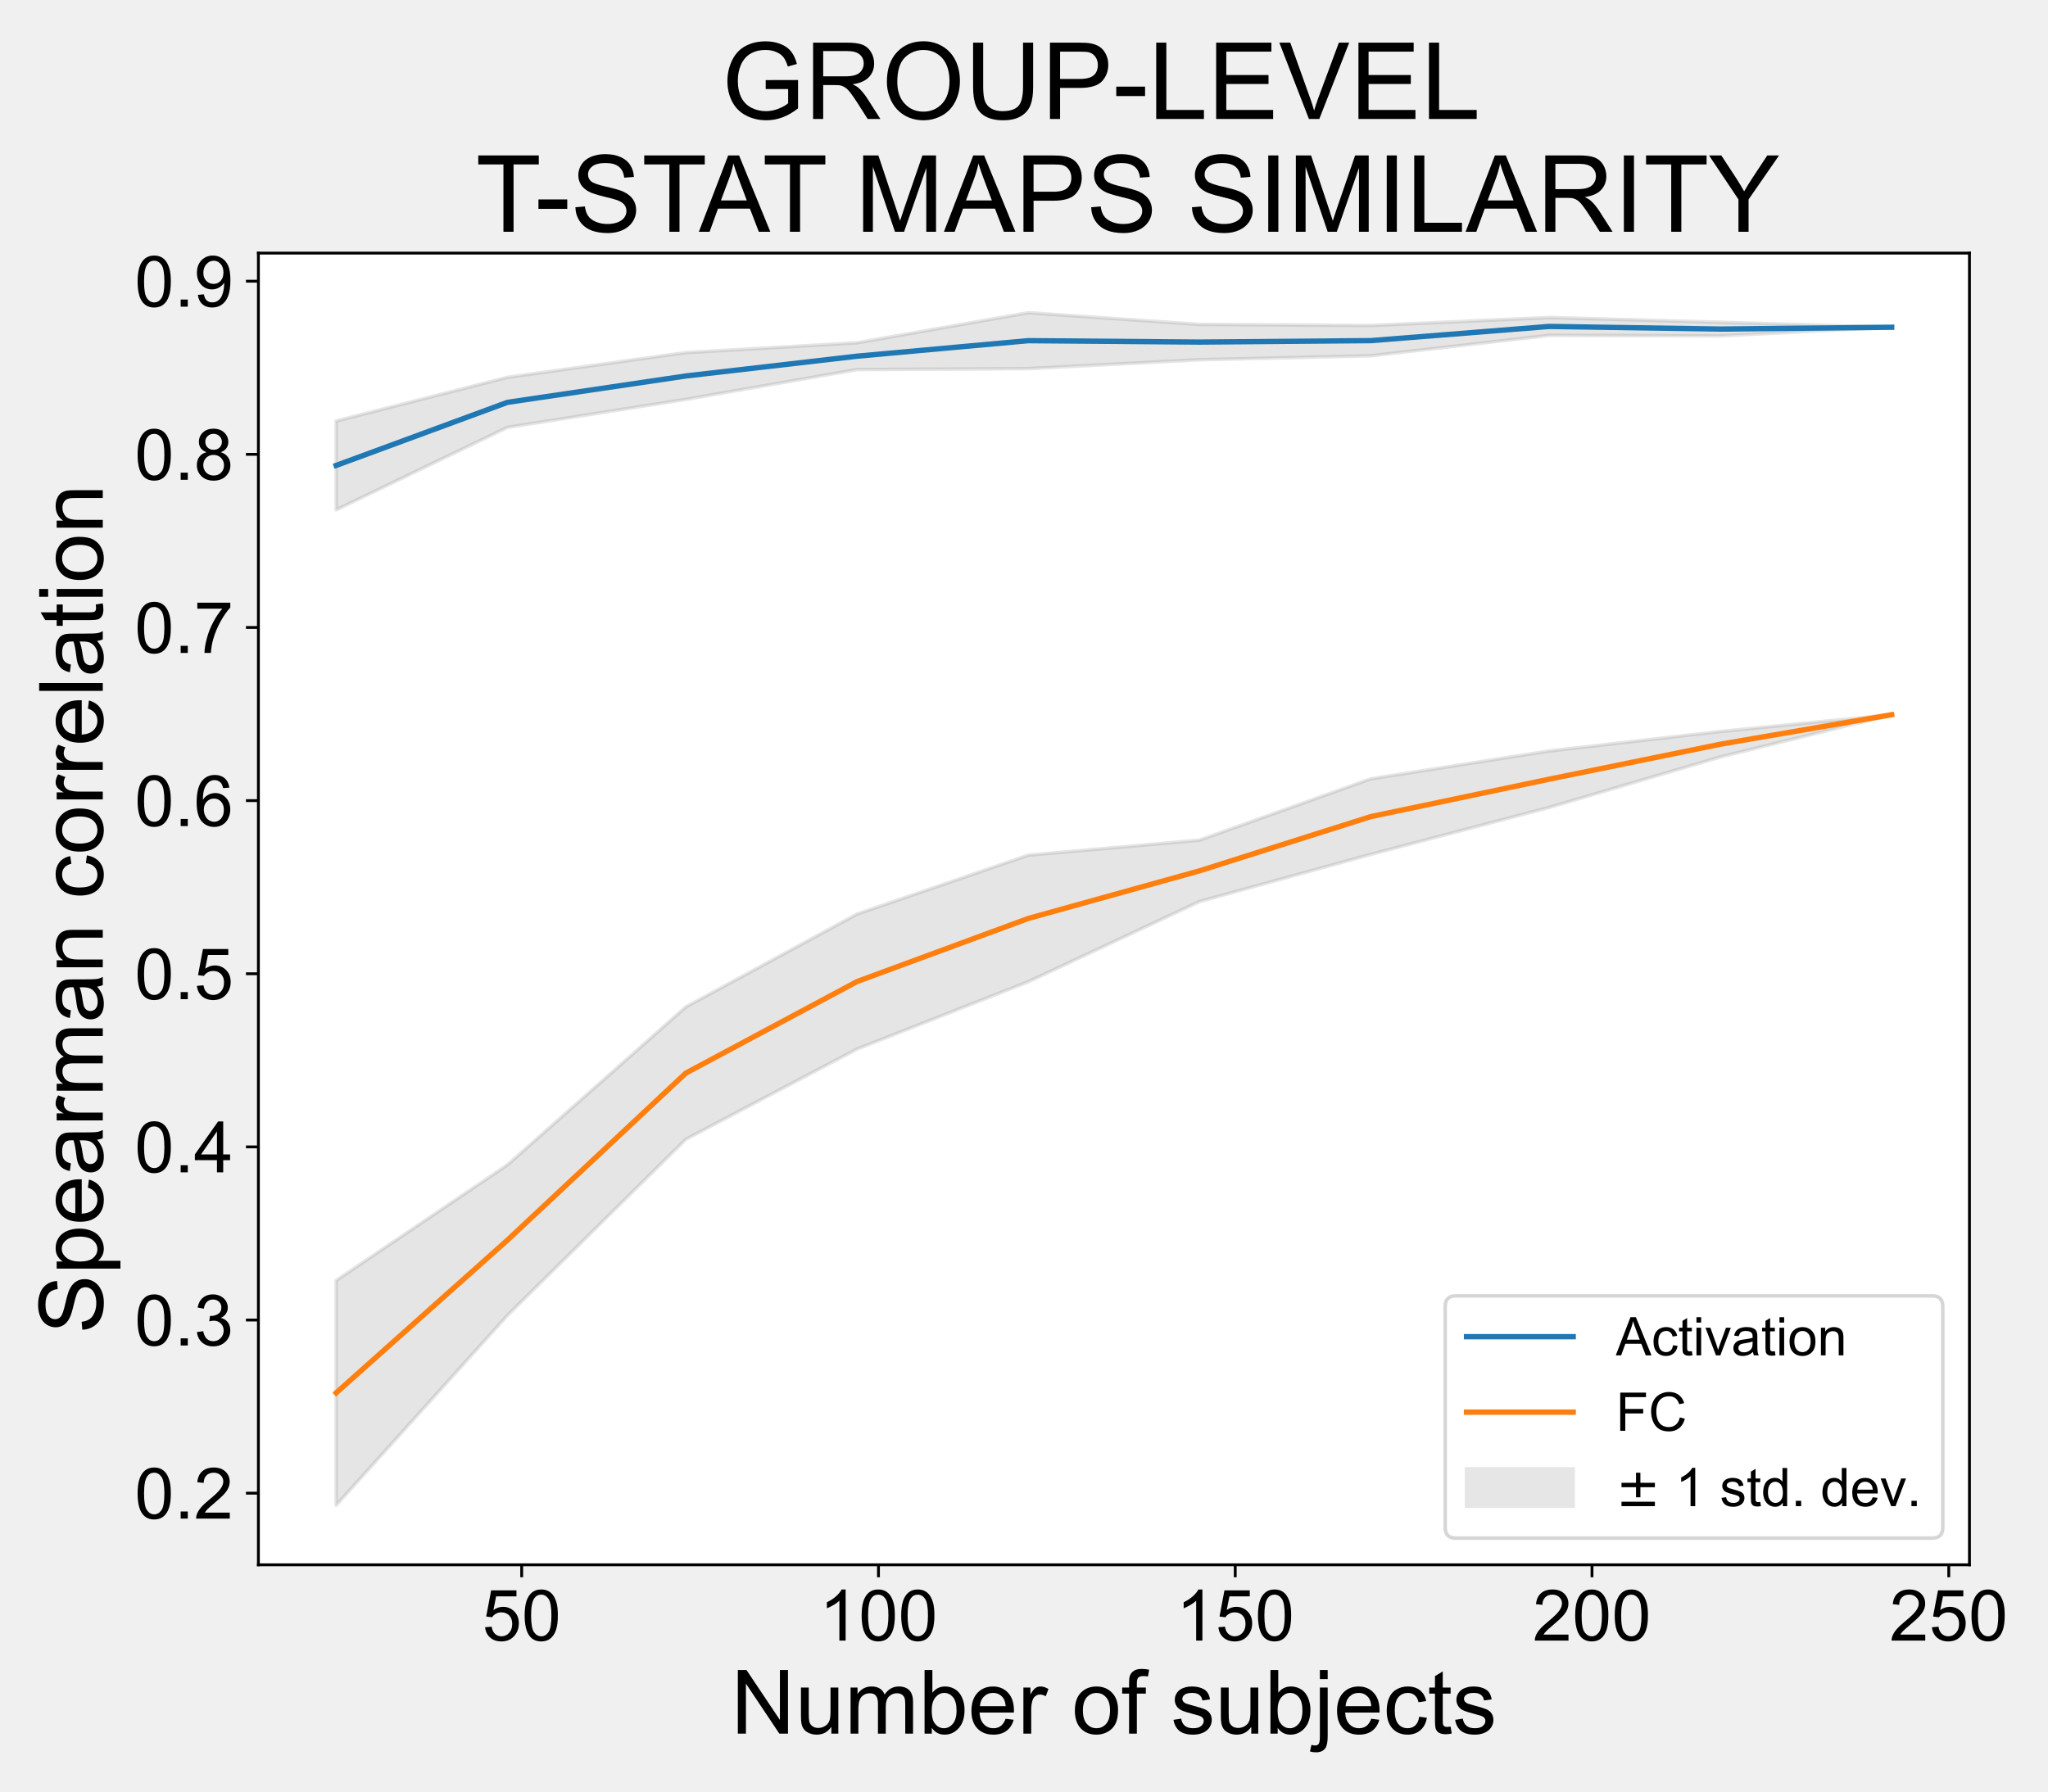
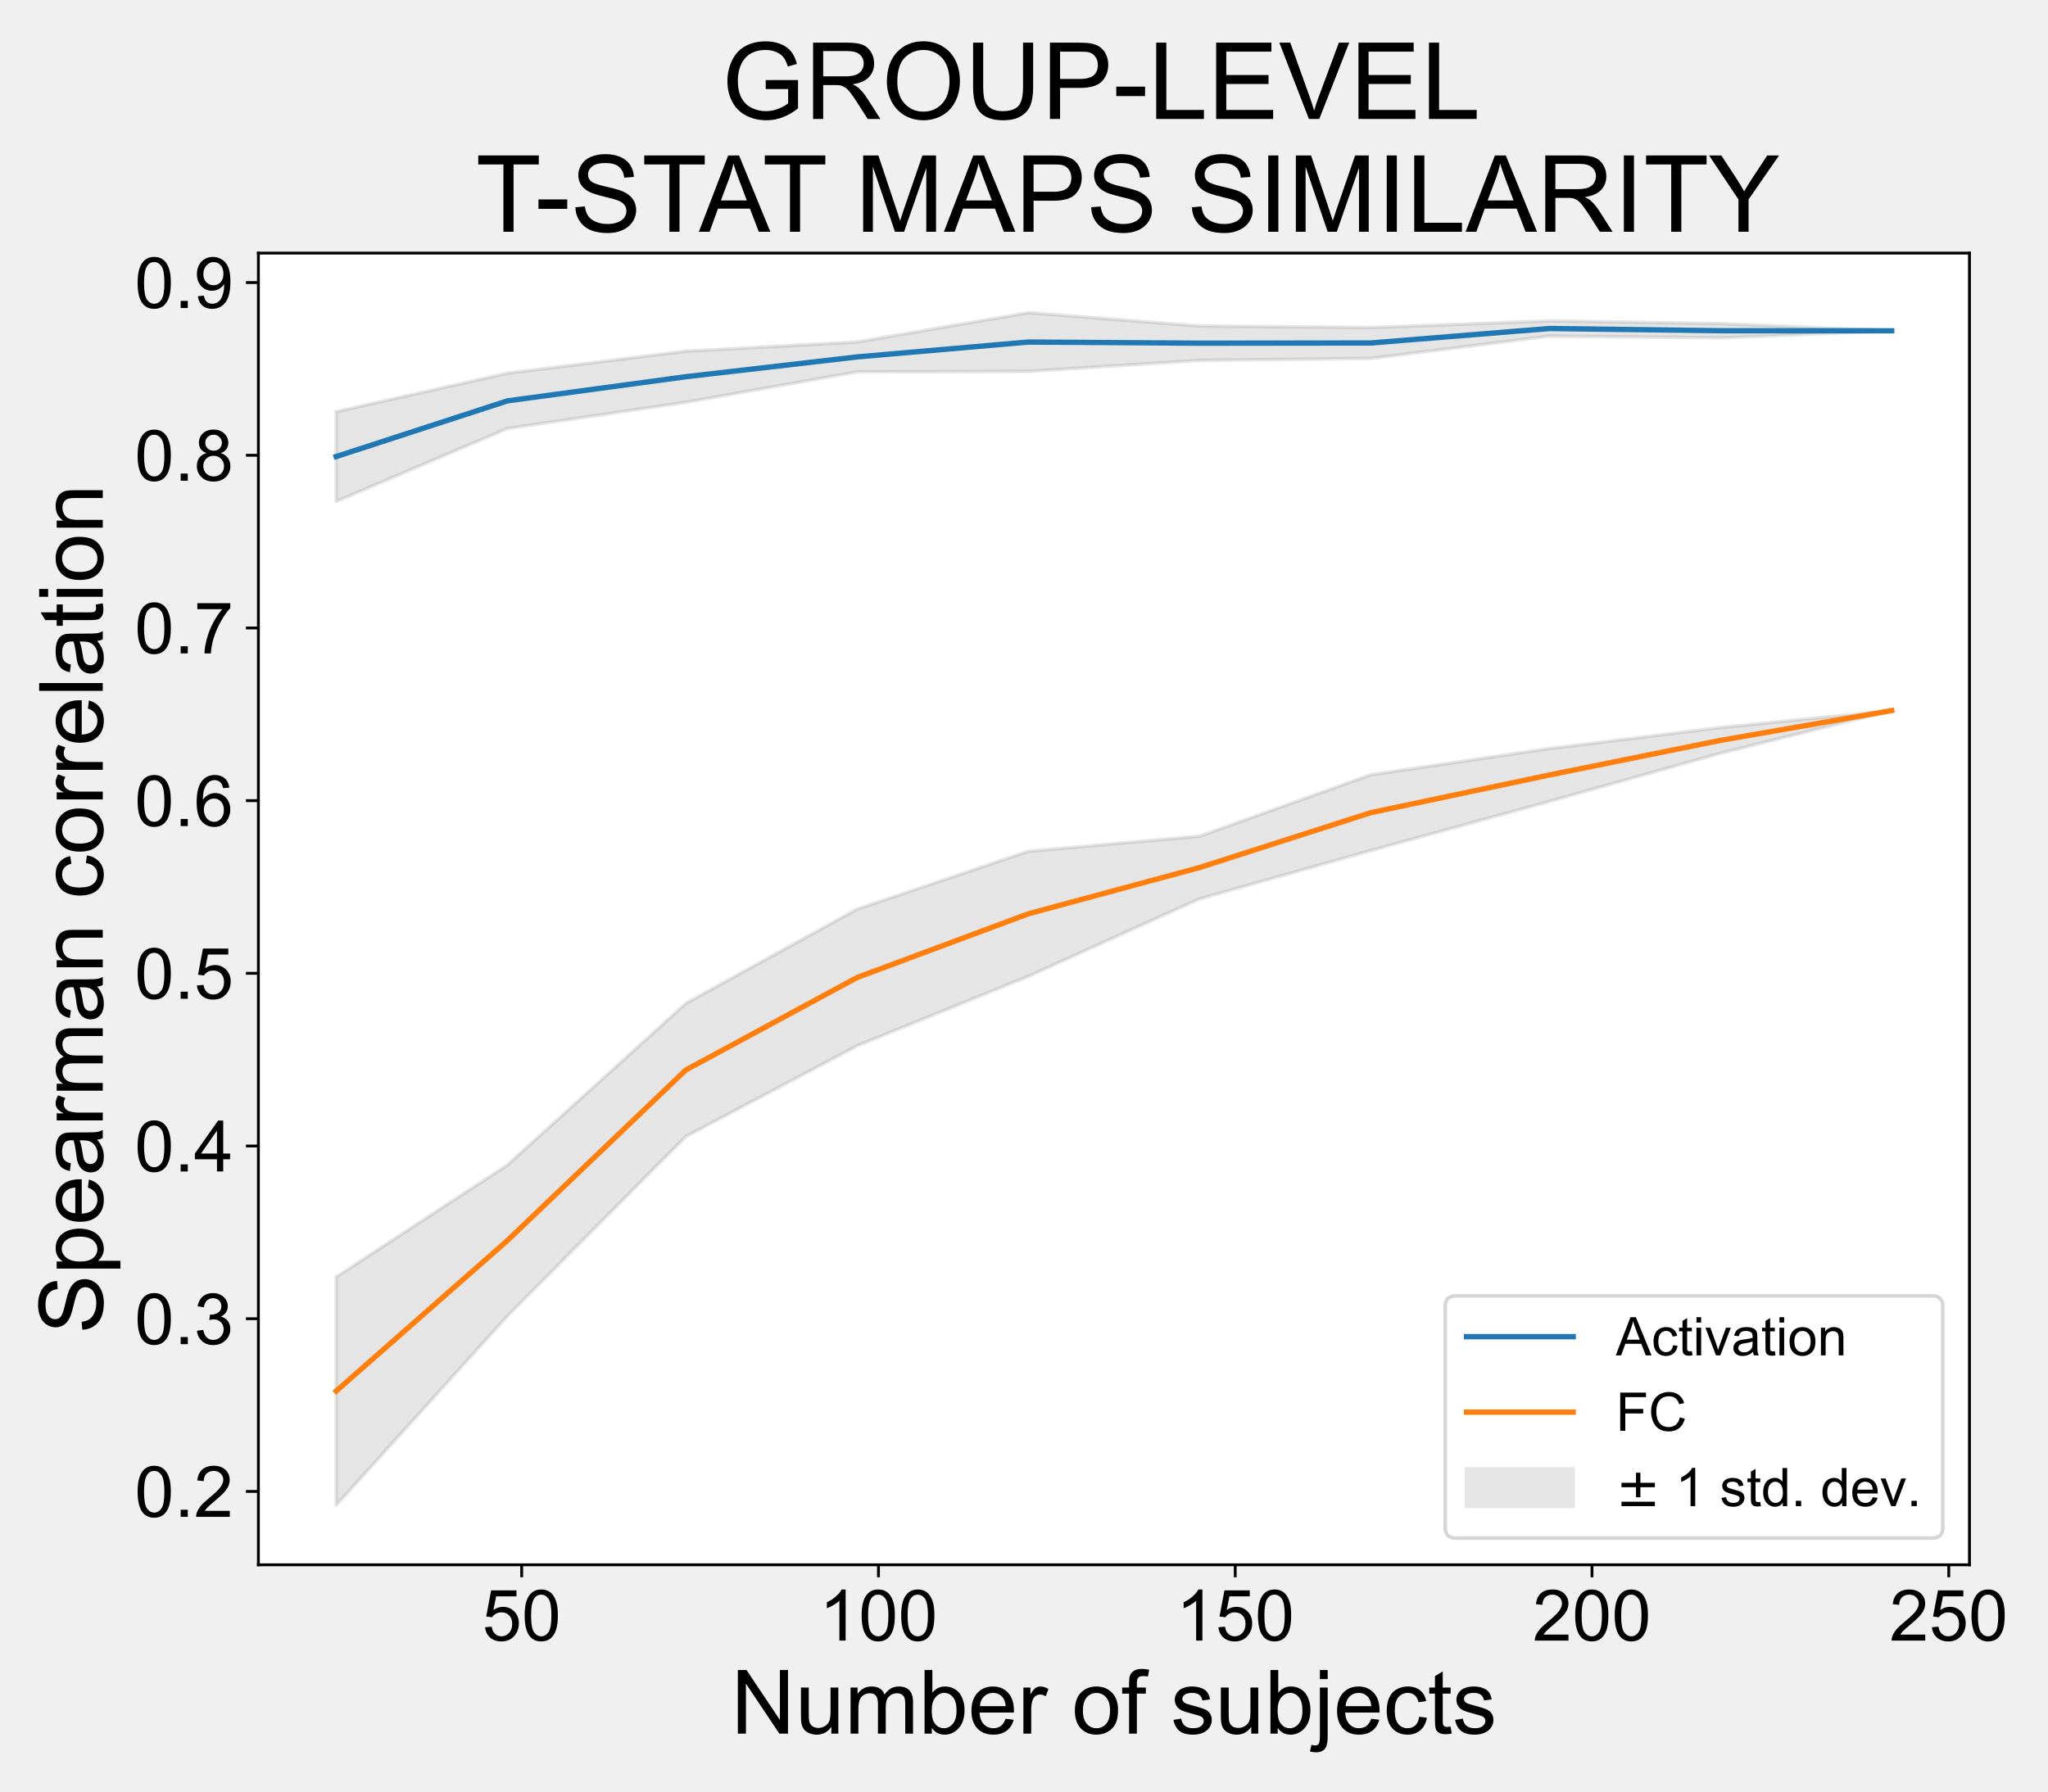
<svg xmlns="http://www.w3.org/2000/svg" xmlns:xlink="http://www.w3.org/1999/xlink" height="504pt" version="1.1" viewBox="0 0 576 504" width="576pt">
  <defs>
    <style type="text/css">*{stroke-linecap:butt;stroke-linejoin:round;}</style>
  </defs>
  <g id="figure_1">
    <g id="patch_1">
      <path d="M 0 504  L 576 504  L 576 0  L 0 0  z " style="fill:none;" />
    </g>
    <g id="axes_1">
      <g id="patch_2">
        <path d="M 72.675 440.2  L 553.911 440.2  L 553.911 71.2  L 72.675 71.2  z " style="fill:#ffffff;" />
      </g>
      <g id="PolyCollection_1">
        <defs>
-           <path d="M 94.549 -360.584  L 94.549 -385.557  L 142.713 -397.851  L 192.884 -404.812  L 241.047 -407.568  L 289.211 -416.027  L 337.375 -412.735  L 385.539 -412.438  L 435.709 -414.675  L 483.873 -413.341  L 532.037 -411.945  L 532.037 -411.945  L 532.037 -411.945  L 483.873 -409.515  L 435.709 -409.66  L 385.539 -403.915  L 337.375 -402.802  L 289.211 -400.303  L 241.047 -400.033  L 192.884 -391.654  L 142.713 -383.775  L 94.549 -360.584  z " id="m5b8d8a1436" style="stroke:#808080;stroke-opacity:0.2;" />
+           <path d="M 94.549 -362.941  L 94.549 -388.184  L 142.713 -399.004  L 192.884 -405.206  L 241.047 -407.798  L 289.211 -416.027  L 337.375 -412.289  L 385.539 -411.845  L 435.709 -413.717  L 483.873 -412.948  L 532.037 -410.943  L 532.037 -410.943  L 532.037 -410.943  L 483.873 -408.972  L 435.709 -409.453  L 385.539 -403.183  L 337.375 -402.628  L 289.211 -399.531  L 241.047 -399.385  L 192.884 -390.843  L 142.713 -383.458  L 94.549 -362.941  z " id="m12c1515bf5" style="stroke:#808080;stroke-opacity:0.2;" />
        </defs>
-         <g clip-path="url(#p9f80397596)">
-           <use style="fill:#808080;fill-opacity:0.2;stroke:#808080;stroke-opacity:0.2;" x="0" xlink:href="#m5b8d8a1436" y="504" />
+         <g clip-path="url(#p07203a1379)">
+           <use style="fill:#808080;fill-opacity:0.2;stroke:#808080;stroke-opacity:0.2;" x="0" xlink:href="#m12c1515bf5" y="504" />
        </g>
      </g>
      <g id="PolyCollection_2">
        <defs>
-           <path d="M 94.549 -80.573  L 94.549 -143.777  L 142.713 -176.304  L 192.884 -220.722  L 241.047 -246.856  L 289.211 -263.428  L 337.375 -267.657  L 385.539 -284.904  L 435.709 -292.737  L 483.873 -298.222  L 532.037 -302.944  L 532.037 -302.944  L 532.037 -302.944  L 483.873 -291.067  L 435.709 -276.868  L 385.539 -263.659  L 337.375 -250.395  L 289.211 -227.831  L 241.047 -208.897  L 192.884 -183.513  L 142.713 -133.96  L 94.549 -80.573  z " id="m15ae3733fe" style="stroke:#808080;stroke-opacity:0.2;" />
+           <path d="M 94.549 -80.573  L 94.549 -144.764  L 142.713 -176.268  L 192.884 -221.724  L 241.047 -248.223  L 289.211 -264.514  L 337.375 -268.754  L 385.539 -286.043  L 435.709 -293.403  L 483.873 -299.326  L 532.037 -304.11  L 532.037 -304.11  L 532.037 -304.11  L 483.873 -292.112  L 435.709 -278.548  L 385.539 -264.731  L 337.375 -251.139  L 289.211 -229.354  L 241.047 -209.792  L 192.884 -184.268  L 142.713 -133.796  L 94.549 -80.573  z " id="mc16971c5e1" style="stroke:#808080;stroke-opacity:0.2;" />
        </defs>
-         <g clip-path="url(#p9f80397596)">
-           <use style="fill:#808080;fill-opacity:0.2;stroke:#808080;stroke-opacity:0.2;" x="0" xlink:href="#m15ae3733fe" y="504" />
+         <g clip-path="url(#p07203a1379)">
+           <use style="fill:#808080;fill-opacity:0.2;stroke:#808080;stroke-opacity:0.2;" x="0" xlink:href="#mc16971c5e1" y="504" />
        </g>
      </g>
      <g id="matplotlib.axis_1">
        <g id="xtick_1">
          <g id="line2d_1">
            <defs>
-               <path d="M 0 0  L 0 3.5  " id="ma0d1648736" style="stroke:#000000;stroke-width:0.8;" />
-             </defs>
-             <g>
-               <use style="stroke:#000000;stroke-width:0.8;" x="146.727" xlink:href="#ma0d1648736" y="440.2" />
+               <path d="M 0 0  L 0 3.5  " id="m8723f08190" style="stroke:#000000;stroke-width:0.8;" />
+             </defs>
+             <g>
+               <use style="stroke:#000000;stroke-width:0.8;" x="146.727" xlink:href="#m8723f08190" y="440.2" />
            </g>
          </g>
          <g id="text_1">
            <g transform="translate(135.6049 461.5156)scale(0.2 -0.2)">
              <defs>
                <path d="M 266 1200  L 856 1250  Q 922 819 1161 601  Q 1400 384 1738 384  Q 2144 384 2425 690  Q 2706 997 2706 1503  Q 2706 1984 2436 2262  Q 2166 2541 1728 2541  Q 1456 2541 1237 2417  Q 1019 2294 894 2097  L 366 2166  L 809 4519  L 3088 4519  L 3088 3981  L 1259 3981  L 1013 2750  Q 1425 3038 1878 3038  Q 2478 3038 2890 2622  Q 3303 2206 3303 1553  Q 3303 931 2941 478  Q 2500 -78 1738 -78  Q 1113 -78 717 272  Q 322 622 266 1200  z " id="ArialMT-35" transform="scale(0.015625)" />
                <path d="M 266 2259  Q 266 3072 433 3567  Q 600 4063 929 4331  Q 1259 4600 1759 4600  Q 2128 4600 2406 4451  Q 2684 4303 2865 4023  Q 3047 3744 3150 3342  Q 3253 2941 3253 2259  Q 3253 1453 3087 958  Q 2922 463 2592 192  Q 2263 -78 1759 -78  Q 1097 -78 719 397  Q 266 969 266 2259  z M 844 2259  Q 844 1131 1108 757  Q 1372 384 1759 384  Q 2147 384 2411 759  Q 2675 1134 2675 2259  Q 2675 3391 2411 3762  Q 2147 4134 1753 4134  Q 1366 4134 1134 3806  Q 844 3388 844 2259  z " id="ArialMT-30" transform="scale(0.015625)" />
              </defs>
              <use xlink:href="#ArialMT-35" />
              <use x="55.615" xlink:href="#ArialMT-30" />
            </g>
          </g>
        </g>
        <g id="xtick_2">
          <g id="line2d_2">
            <g>
-               <use style="stroke:#000000;stroke-width:0.8;" x="247.068" xlink:href="#ma0d1648736" y="440.2" />
+               <use style="stroke:#000000;stroke-width:0.8;" x="247.068" xlink:href="#m8723f08190" y="440.2" />
            </g>
          </g>
          <g id="text_2">
            <g transform="translate(230.385 461.5156)scale(0.2 -0.2)">
              <defs>
                <path d="M 2384 0  L 1822 0  L 1822 3584  Q 1619 3391 1289 3197  Q 959 3003 697 2906  L 697 3450  Q 1169 3672 1522 3987  Q 1875 4303 2022 4600  L 2384 4600  L 2384 0  z " id="ArialMT-31" transform="scale(0.015625)" />
              </defs>
              <use xlink:href="#ArialMT-31" />
              <use x="55.615" xlink:href="#ArialMT-30" />
              <use x="111.23" xlink:href="#ArialMT-30" />
            </g>
          </g>
        </g>
        <g id="xtick_3">
          <g id="line2d_3">
            <g>
-               <use style="stroke:#000000;stroke-width:0.8;" x="347.409" xlink:href="#ma0d1648736" y="440.2" />
+               <use style="stroke:#000000;stroke-width:0.8;" x="347.409" xlink:href="#m8723f08190" y="440.2" />
            </g>
          </g>
          <g id="text_3">
            <g transform="translate(330.7262 461.5156)scale(0.2 -0.2)">
              <use xlink:href="#ArialMT-31" />
              <use x="55.615" xlink:href="#ArialMT-35" />
              <use x="111.23" xlink:href="#ArialMT-30" />
            </g>
          </g>
        </g>
        <g id="xtick_4">
          <g id="line2d_4">
            <g>
-               <use style="stroke:#000000;stroke-width:0.8;" x="447.75" xlink:href="#ma0d1648736" y="440.2" />
+               <use style="stroke:#000000;stroke-width:0.8;" x="447.75" xlink:href="#m8723f08190" y="440.2" />
            </g>
          </g>
          <g id="text_4">
            <g transform="translate(431.0673 461.5156)scale(0.2 -0.2)">
              <defs>
                <path d="M 3222 541  L 3222 0  L 194 0  Q 188 203 259 391  Q 375 700 629 1000  Q 884 1300 1366 1694  Q 2113 2306 2375 2664  Q 2638 3022 2638 3341  Q 2638 3675 2398 3904  Q 2159 4134 1775 4134  Q 1369 4134 1125 3890  Q 881 3647 878 3216  L 300 3275  Q 359 3922 746 4261  Q 1134 4600 1788 4600  Q 2447 4600 2831 4234  Q 3216 3869 3216 3328  Q 3216 3053 3103 2787  Q 2991 2522 2730 2228  Q 2469 1934 1863 1422  Q 1356 997 1212 845  Q 1069 694 975 541  L 3222 541  z " id="ArialMT-32" transform="scale(0.015625)" />
              </defs>
              <use xlink:href="#ArialMT-32" />
              <use x="55.615" xlink:href="#ArialMT-30" />
              <use x="111.23" xlink:href="#ArialMT-30" />
            </g>
          </g>
        </g>
        <g id="xtick_5">
          <g id="line2d_5">
            <g>
-               <use style="stroke:#000000;stroke-width:0.8;" x="548.091" xlink:href="#ma0d1648736" y="440.2" />
+               <use style="stroke:#000000;stroke-width:0.8;" x="548.091" xlink:href="#m8723f08190" y="440.2" />
            </g>
          </g>
          <g id="text_5">
            <g transform="translate(531.4084 461.5156)scale(0.2 -0.2)">
              <use xlink:href="#ArialMT-32" />
              <use x="55.615" xlink:href="#ArialMT-35" />
              <use x="111.23" xlink:href="#ArialMT-30" />
            </g>
          </g>
        </g>
        <g id="text_6">
          <g transform="translate(205.6153 487.6898)scale(0.25 -0.25)">
            <defs>
              <path d="M 488 0  L 488 4581  L 1109 4581  L 3516 984  L 3516 4581  L 4097 4581  L 4097 0  L 3475 0  L 1069 3600  L 1069 0  L 488 0  z " id="ArialMT-4e" transform="scale(0.015625)" />
              <path d="M 2597 0  L 2597 488  Q 2209 -75 1544 -75  Q 1250 -75 995 37  Q 741 150 617 320  Q 494 491 444 738  Q 409 903 409 1263  L 409 3319  L 972 3319  L 972 1478  Q 972 1038 1006 884  Q 1059 663 1231 536  Q 1403 409 1656 409  Q 1909 409 2131 539  Q 2353 669 2445 892  Q 2538 1116 2538 1541  L 2538 3319  L 3100 3319  L 3100 0  L 2597 0  z " id="ArialMT-75" transform="scale(0.015625)" />
              <path d="M 422 0  L 422 3319  L 925 3319  L 925 2853  Q 1081 3097 1340 3245  Q 1600 3394 1931 3394  Q 2300 3394 2536 3241  Q 2772 3088 2869 2813  Q 3263 3394 3894 3394  Q 4388 3394 4653 3120  Q 4919 2847 4919 2278  L 4919 0  L 4359 0  L 4359 2091  Q 4359 2428 4304 2576  Q 4250 2725 4106 2815  Q 3963 2906 3769 2906  Q 3419 2906 3187 2673  Q 2956 2441 2956 1928  L 2956 0  L 2394 0  L 2394 2156  Q 2394 2531 2256 2718  Q 2119 2906 1806 2906  Q 1569 2906 1367 2781  Q 1166 2656 1075 2415  Q 984 2175 984 1722  L 984 0  L 422 0  z " id="ArialMT-6d" transform="scale(0.015625)" />
              <path d="M 941 0  L 419 0  L 419 4581  L 981 4581  L 981 2947  Q 1338 3394 1891 3394  Q 2197 3394 2470 3270  Q 2744 3147 2920 2923  Q 3097 2700 3197 2384  Q 3297 2069 3297 1709  Q 3297 856 2875 390  Q 2453 -75 1863 -75  Q 1275 -75 941 416  L 941 0  z M 934 1684  Q 934 1088 1097 822  Q 1363 388 1816 388  Q 2184 388 2453 708  Q 2722 1028 2722 1663  Q 2722 2313 2464 2622  Q 2206 2931 1841 2931  Q 1472 2931 1203 2611  Q 934 2291 934 1684  z " id="ArialMT-62" transform="scale(0.015625)" />
              <path d="M 2694 1069  L 3275 997  Q 3138 488 2766 206  Q 2394 -75 1816 -75  Q 1088 -75 661 373  Q 234 822 234 1631  Q 234 2469 665 2931  Q 1097 3394 1784 3394  Q 2450 3394 2872 2941  Q 3294 2488 3294 1666  Q 3294 1616 3291 1516  L 816 1516  Q 847 969 1125 678  Q 1403 388 1819 388  Q 2128 388 2347 550  Q 2566 713 2694 1069  z M 847 1978  L 2700 1978  Q 2663 2397 2488 2606  Q 2219 2931 1791 2931  Q 1403 2931 1139 2672  Q 875 2413 847 1978  z " id="ArialMT-65" transform="scale(0.015625)" />
              <path d="M 416 0  L 416 3319  L 922 3319  L 922 2816  Q 1116 3169 1280 3281  Q 1444 3394 1641 3394  Q 1925 3394 2219 3213  L 2025 2691  Q 1819 2813 1613 2813  Q 1428 2813 1281 2702  Q 1134 2591 1072 2394  Q 978 2094 978 1738  L 978 0  L 416 0  z " id="ArialMT-72" transform="scale(0.015625)" />
              <path id="ArialMT-20" transform="scale(0.015625)" />
              <path d="M 213 1659  Q 213 2581 725 3025  Q 1153 3394 1769 3394  Q 2453 3394 2887 2945  Q 3322 2497 3322 1706  Q 3322 1066 3130 698  Q 2938 331 2570 128  Q 2203 -75 1769 -75  Q 1072 -75 642 372  Q 213 819 213 1659  z M 791 1659  Q 791 1022 1069 705  Q 1347 388 1769 388  Q 2188 388 2466 706  Q 2744 1025 2744 1678  Q 2744 2294 2464 2611  Q 2184 2928 1769 2928  Q 1347 2928 1069 2612  Q 791 2297 791 1659  z " id="ArialMT-6f" transform="scale(0.015625)" />
              <path d="M 556 0  L 556 2881  L 59 2881  L 59 3319  L 556 3319  L 556 3672  Q 556 4006 616 4169  Q 697 4388 901 4523  Q 1106 4659 1475 4659  Q 1713 4659 2000 4603  L 1916 4113  Q 1741 4144 1584 4144  Q 1328 4144 1222 4034  Q 1116 3925 1116 3625  L 1116 3319  L 1763 3319  L 1763 2881  L 1116 2881  L 1116 0  L 556 0  z " id="ArialMT-66" transform="scale(0.015625)" />
              <path d="M 197 991  L 753 1078  Q 800 744 1014 566  Q 1228 388 1613 388  Q 2000 388 2187 545  Q 2375 703 2375 916  Q 2375 1106 2209 1216  Q 2094 1291 1634 1406  Q 1016 1563 777 1677  Q 538 1791 414 1992  Q 291 2194 291 2438  Q 291 2659 392 2848  Q 494 3038 669 3163  Q 800 3259 1026 3326  Q 1253 3394 1513 3394  Q 1903 3394 2198 3281  Q 2494 3169 2634 2976  Q 2775 2784 2828 2463  L 2278 2388  Q 2241 2644 2061 2787  Q 1881 2931 1553 2931  Q 1166 2931 1000 2803  Q 834 2675 834 2503  Q 834 2394 903 2306  Q 972 2216 1119 2156  Q 1203 2125 1616 2013  Q 2213 1853 2448 1751  Q 2684 1650 2818 1456  Q 2953 1263 2953 975  Q 2953 694 2789 445  Q 2625 197 2315 61  Q 2006 -75 1616 -75  Q 969 -75 630 194  Q 291 463 197 991  z " id="ArialMT-73" transform="scale(0.015625)" />
              <path d="M 419 3928  L 419 4581  L 981 4581  L 981 3928  L 419 3928  z M -294 -1288  L -188 -809  Q -19 -853 78 -853  Q 250 -853 334 -739  Q 419 -625 419 -169  L 419 3319  L 981 3319  L 981 -181  Q 981 -794 822 -1034  Q 619 -1347 147 -1347  Q -81 -1347 -294 -1288  z " id="ArialMT-6a" transform="scale(0.015625)" />
              <path d="M 2588 1216  L 3141 1144  Q 3050 572 2676 248  Q 2303 -75 1759 -75  Q 1078 -75 664 370  Q 250 816 250 1647  Q 250 2184 428 2587  Q 606 2991 970 3192  Q 1334 3394 1763 3394  Q 2303 3394 2647 3120  Q 2991 2847 3088 2344  L 2541 2259  Q 2463 2594 2264 2762  Q 2066 2931 1784 2931  Q 1359 2931 1093 2626  Q 828 2322 828 1663  Q 828 994 1084 691  Q 1341 388 1753 388  Q 2084 388 2306 591  Q 2528 794 2588 1216  z " id="ArialMT-63" transform="scale(0.015625)" />
              <path d="M 1650 503  L 1731 6  Q 1494 -44 1306 -44  Q 1000 -44 831 53  Q 663 150 594 308  Q 525 466 525 972  L 525 2881  L 113 2881  L 113 3319  L 525 3319  L 525 4141  L 1084 4478  L 1084 3319  L 1650 3319  L 1650 2881  L 1084 2881  L 1084 941  Q 1084 700 1114 631  Q 1144 563 1211 522  Q 1278 481 1403 481  Q 1497 481 1650 503  z " id="ArialMT-74" transform="scale(0.015625)" />
            </defs>
            <use xlink:href="#ArialMT-4e" />
            <use x="72.217" xlink:href="#ArialMT-75" />
            <use x="127.832" xlink:href="#ArialMT-6d" />
            <use x="211.133" xlink:href="#ArialMT-62" />
            <use x="266.748" xlink:href="#ArialMT-65" />
            <use x="322.363" xlink:href="#ArialMT-72" />
            <use x="355.664" xlink:href="#ArialMT-20" />
            <use x="383.447" xlink:href="#ArialMT-6f" />
            <use x="439.062" xlink:href="#ArialMT-66" />
            <use x="466.846" xlink:href="#ArialMT-20" />
            <use x="494.629" xlink:href="#ArialMT-73" />
            <use x="544.629" xlink:href="#ArialMT-75" />
            <use x="600.244" xlink:href="#ArialMT-62" />
            <use x="655.859" xlink:href="#ArialMT-6a" />
            <use x="678.076" xlink:href="#ArialMT-65" />
            <use x="733.691" xlink:href="#ArialMT-63" />
            <use x="783.691" xlink:href="#ArialMT-74" />
            <use x="811.475" xlink:href="#ArialMT-73" />
          </g>
        </g>
      </g>
      <g id="matplotlib.axis_2">
        <g id="ytick_1">
          <g id="line2d_6">
            <defs>
-               <path d="M 0 0  L -3.5 0  " id="m95b270dbf0" style="stroke:#000000;stroke-width:0.8;" />
-             </defs>
-             <g>
-               <use style="stroke:#000000;stroke-width:0.8;" x="72.675" xlink:href="#m95b270dbf0" y="420.05" />
+               <path d="M 0 0  L -3.5 0  " id="mdd4bce58e7" style="stroke:#000000;stroke-width:0.8;" />
+             </defs>
+             <g>
+               <use style="stroke:#000000;stroke-width:0.8;" x="72.675" xlink:href="#mdd4bce58e7" y="419.555" />
            </g>
          </g>
          <g id="text_7">
-             <g transform="translate(37.875 427.2074)scale(0.2 -0.2)">
+             <g transform="translate(37.875 426.7132)scale(0.2 -0.2)">
              <defs>
                <path d="M 581 0  L 581 641  L 1222 641  L 1222 0  L 581 0  z " id="ArialMT-2e" transform="scale(0.015625)" />
              </defs>
              <use xlink:href="#ArialMT-30" />
              <use x="55.615" xlink:href="#ArialMT-2e" />
              <use x="83.398" xlink:href="#ArialMT-32" />
            </g>
          </g>
        </g>
        <g id="ytick_2">
          <g id="line2d_7">
            <g>
-               <use style="stroke:#000000;stroke-width:0.8;" x="72.675" xlink:href="#m95b270dbf0" y="371.344" />
+               <use style="stroke:#000000;stroke-width:0.8;" x="72.675" xlink:href="#mdd4bce58e7" y="370.974" />
            </g>
          </g>
          <g id="text_8">
-             <g transform="translate(37.875 378.5015)scale(0.2 -0.2)">
+             <g transform="translate(37.875 378.1321)scale(0.2 -0.2)">
              <defs>
                <path d="M 269 1209  L 831 1284  Q 928 806 1161 595  Q 1394 384 1728 384  Q 2125 384 2398 659  Q 2672 934 2672 1341  Q 2672 1728 2419 1979  Q 2166 2231 1775 2231  Q 1616 2231 1378 2169  L 1441 2663  Q 1497 2656 1531 2656  Q 1891 2656 2178 2843  Q 2466 3031 2466 3422  Q 2466 3731 2256 3934  Q 2047 4138 1716 4138  Q 1388 4138 1169 3931  Q 950 3725 888 3313  L 325 3413  Q 428 3978 793 4289  Q 1159 4600 1703 4600  Q 2078 4600 2393 4439  Q 2709 4278 2876 4000  Q 3044 3722 3044 3409  Q 3044 3113 2884 2869  Q 2725 2625 2413 2481  Q 2819 2388 3044 2092  Q 3269 1797 3269 1353  Q 3269 753 2831 336  Q 2394 -81 1725 -81  Q 1122 -81 723 278  Q 325 638 269 1209  z " id="ArialMT-33" transform="scale(0.015625)" />
              </defs>
              <use xlink:href="#ArialMT-30" />
              <use x="55.615" xlink:href="#ArialMT-2e" />
              <use x="83.398" xlink:href="#ArialMT-33" />
            </g>
          </g>
        </g>
        <g id="ytick_3">
          <g id="line2d_8">
            <g>
-               <use style="stroke:#000000;stroke-width:0.8;" x="72.675" xlink:href="#m95b270dbf0" y="322.638" />
+               <use style="stroke:#000000;stroke-width:0.8;" x="72.675" xlink:href="#mdd4bce58e7" y="322.393" />
            </g>
          </g>
          <g id="text_9">
-             <g transform="translate(37.875 329.7957)scale(0.2 -0.2)">
+             <g transform="translate(37.875 329.5509)scale(0.2 -0.2)">
              <defs>
                <path d="M 2069 0  L 2069 1097  L 81 1097  L 81 1613  L 2172 4581  L 2631 4581  L 2631 1613  L 3250 1613  L 3250 1097  L 2631 1097  L 2631 0  L 2069 0  z M 2069 1613  L 2069 3678  L 634 1613  L 2069 1613  z " id="ArialMT-34" transform="scale(0.015625)" />
              </defs>
              <use xlink:href="#ArialMT-30" />
              <use x="55.615" xlink:href="#ArialMT-2e" />
              <use x="83.398" xlink:href="#ArialMT-34" />
            </g>
          </g>
        </g>
        <g id="ytick_4">
          <g id="line2d_9">
            <g>
-               <use style="stroke:#000000;stroke-width:0.8;" x="72.675" xlink:href="#m95b270dbf0" y="273.932" />
+               <use style="stroke:#000000;stroke-width:0.8;" x="72.675" xlink:href="#mdd4bce58e7" y="273.812" />
            </g>
          </g>
          <g id="text_10">
-             <g transform="translate(37.875 281.0898)scale(0.2 -0.2)">
+             <g transform="translate(37.875 280.9698)scale(0.2 -0.2)">
              <use xlink:href="#ArialMT-30" />
              <use x="55.615" xlink:href="#ArialMT-2e" />
              <use x="83.398" xlink:href="#ArialMT-35" />
            </g>
          </g>
        </g>
        <g id="ytick_5">
          <g id="line2d_10">
            <g>
-               <use style="stroke:#000000;stroke-width:0.8;" x="72.675" xlink:href="#m95b270dbf0" y="225.226" />
+               <use style="stroke:#000000;stroke-width:0.8;" x="72.675" xlink:href="#mdd4bce58e7" y="225.231" />
            </g>
          </g>
          <g id="text_11">
-             <g transform="translate(37.875 232.384)scale(0.2 -0.2)">
+             <g transform="translate(37.875 232.3887)scale(0.2 -0.2)">
              <defs>
                <path d="M 3184 3459  L 2625 3416  Q 2550 3747 2413 3897  Q 2184 4138 1850 4138  Q 1581 4138 1378 3988  Q 1113 3794 959 3422  Q 806 3050 800 2363  Q 1003 2672 1297 2822  Q 1591 2972 1913 2972  Q 2475 2972 2870 2558  Q 3266 2144 3266 1488  Q 3266 1056 3080 686  Q 2894 316 2569 119  Q 2244 -78 1831 -78  Q 1128 -78 684 439  Q 241 956 241 2144  Q 241 3472 731 4075  Q 1159 4600 1884 4600  Q 2425 4600 2770 4297  Q 3116 3994 3184 3459  z M 888 1484  Q 888 1194 1011 928  Q 1134 663 1356 523  Q 1578 384 1822 384  Q 2178 384 2434 671  Q 2691 959 2691 1453  Q 2691 1928 2437 2201  Q 2184 2475 1800 2475  Q 1419 2475 1153 2201  Q 888 1928 888 1484  z " id="ArialMT-36" transform="scale(0.015625)" />
              </defs>
              <use xlink:href="#ArialMT-30" />
              <use x="55.615" xlink:href="#ArialMT-2e" />
              <use x="83.398" xlink:href="#ArialMT-36" />
            </g>
          </g>
        </g>
        <g id="ytick_6">
          <g id="line2d_11">
            <g>
-               <use style="stroke:#000000;stroke-width:0.8;" x="72.675" xlink:href="#m95b270dbf0" y="176.52" />
+               <use style="stroke:#000000;stroke-width:0.8;" x="72.675" xlink:href="#mdd4bce58e7" y="176.65" />
            </g>
          </g>
          <g id="text_12">
-             <g transform="translate(37.875 183.6781)scale(0.2 -0.2)">
+             <g transform="translate(37.875 183.8075)scale(0.2 -0.2)">
              <defs>
                <path d="M 303 3981  L 303 4522  L 3269 4522  L 3269 4084  Q 2831 3619 2401 2847  Q 1972 2075 1738 1259  Q 1569 684 1522 0  L 944 0  Q 953 541 1156 1306  Q 1359 2072 1739 2783  Q 2119 3494 2547 3981  L 303 3981  z " id="ArialMT-37" transform="scale(0.015625)" />
              </defs>
              <use xlink:href="#ArialMT-30" />
              <use x="55.615" xlink:href="#ArialMT-2e" />
              <use x="83.398" xlink:href="#ArialMT-37" />
            </g>
          </g>
        </g>
        <g id="ytick_7">
          <g id="line2d_12">
            <g>
-               <use style="stroke:#000000;stroke-width:0.8;" x="72.675" xlink:href="#m95b270dbf0" y="127.814" />
+               <use style="stroke:#000000;stroke-width:0.8;" x="72.675" xlink:href="#mdd4bce58e7" y="128.069" />
            </g>
          </g>
          <g id="text_13">
-             <g transform="translate(37.875 134.9722)scale(0.2 -0.2)">
+             <g transform="translate(37.875 135.2264)scale(0.2 -0.2)">
              <defs>
                <path d="M 1131 2484  Q 781 2613 612 2850  Q 444 3088 444 3419  Q 444 3919 803 4259  Q 1163 4600 1759 4600  Q 2359 4600 2725 4251  Q 3091 3903 3091 3403  Q 3091 3084 2923 2848  Q 2756 2613 2416 2484  Q 2838 2347 3058 2040  Q 3278 1734 3278 1309  Q 3278 722 2862 322  Q 2447 -78 1769 -78  Q 1091 -78 675 323  Q 259 725 259 1325  Q 259 1772 486 2073  Q 713 2375 1131 2484  z M 1019 3438  Q 1019 3113 1228 2906  Q 1438 2700 1772 2700  Q 2097 2700 2305 2904  Q 2513 3109 2513 3406  Q 2513 3716 2298 3927  Q 2084 4138 1766 4138  Q 1444 4138 1231 3931  Q 1019 3725 1019 3438  z M 838 1322  Q 838 1081 952 856  Q 1066 631 1291 507  Q 1516 384 1775 384  Q 2178 384 2440 643  Q 2703 903 2703 1303  Q 2703 1709 2433 1975  Q 2163 2241 1756 2241  Q 1359 2241 1098 1978  Q 838 1716 838 1322  z " id="ArialMT-38" transform="scale(0.015625)" />
              </defs>
              <use xlink:href="#ArialMT-30" />
              <use x="55.615" xlink:href="#ArialMT-2e" />
              <use x="83.398" xlink:href="#ArialMT-38" />
            </g>
          </g>
        </g>
        <g id="ytick_8">
          <g id="line2d_13">
            <g>
-               <use style="stroke:#000000;stroke-width:0.8;" x="72.675" xlink:href="#m95b270dbf0" y="79.109" />
+               <use style="stroke:#000000;stroke-width:0.8;" x="72.675" xlink:href="#mdd4bce58e7" y="79.487" />
            </g>
          </g>
          <g id="text_14">
-             <g transform="translate(37.875 86.26638)scale(0.2 -0.2)">
+             <g transform="translate(37.875 86.64528)scale(0.2 -0.2)">
              <defs>
                <path d="M 350 1059  L 891 1109  Q 959 728 1153 556  Q 1347 384 1650 384  Q 1909 384 2104 503  Q 2300 622 2425 820  Q 2550 1019 2634 1356  Q 2719 1694 2719 2044  Q 2719 2081 2716 2156  Q 2547 1888 2255 1720  Q 1963 1553 1622 1553  Q 1053 1553 659 1965  Q 266 2378 266 3053  Q 266 3750 677 4175  Q 1088 4600 1706 4600  Q 2153 4600 2523 4359  Q 2894 4119 3086 3673  Q 3278 3228 3278 2384  Q 3278 1506 3087 986  Q 2897 466 2520 194  Q 2144 -78 1638 -78  Q 1100 -78 759 220  Q 419 519 350 1059  z M 2653 3081  Q 2653 3566 2395 3850  Q 2138 4134 1775 4134  Q 1400 4134 1122 3828  Q 844 3522 844 3034  Q 844 2597 1108 2323  Q 1372 2050 1759 2050  Q 2150 2050 2401 2323  Q 2653 2597 2653 3081  z " id="ArialMT-39" transform="scale(0.015625)" />
              </defs>
              <use xlink:href="#ArialMT-30" />
              <use x="55.615" xlink:href="#ArialMT-2e" />
              <use x="83.398" xlink:href="#ArialMT-39" />
            </g>
          </g>
        </g>
        <g id="text_15">
          <g transform="translate(28.90625 375.198)rotate(-90)scale(0.25 -0.25)">
            <defs>
              <path d="M 288 1472  L 859 1522  Q 900 1178 1048 958  Q 1197 738 1509 602  Q 1822 466 2213 466  Q 2559 466 2825 569  Q 3091 672 3220 851  Q 3350 1031 3350 1244  Q 3350 1459 3225 1620  Q 3100 1781 2813 1891  Q 2628 1963 1997 2114  Q 1366 2266 1113 2400  Q 784 2572 623 2826  Q 463 3081 463 3397  Q 463 3744 659 4045  Q 856 4347 1234 4503  Q 1613 4659 2075 4659  Q 2584 4659 2973 4495  Q 3363 4331 3572 4012  Q 3781 3694 3797 3291  L 3216 3247  Q 3169 3681 2898 3903  Q 2628 4125 2100 4125  Q 1550 4125 1298 3923  Q 1047 3722 1047 3438  Q 1047 3191 1225 3031  Q 1400 2872 2139 2705  Q 2878 2538 3153 2413  Q 3553 2228 3743 1945  Q 3934 1663 3934 1294  Q 3934 928 3725 604  Q 3516 281 3123 101  Q 2731 -78 2241 -78  Q 1619 -78 1198 103  Q 778 284 539 648  Q 300 1013 288 1472  z " id="ArialMT-53" transform="scale(0.015625)" />
              <path d="M 422 -1272  L 422 3319  L 934 3319  L 934 2888  Q 1116 3141 1344 3267  Q 1572 3394 1897 3394  Q 2322 3394 2647 3175  Q 2972 2956 3137 2557  Q 3303 2159 3303 1684  Q 3303 1175 3120 767  Q 2938 359 2589 142  Q 2241 -75 1856 -75  Q 1575 -75 1351 44  Q 1128 163 984 344  L 984 -1272  L 422 -1272  z M 931 1641  Q 931 1000 1190 694  Q 1450 388 1819 388  Q 2194 388 2461 705  Q 2728 1022 2728 1688  Q 2728 2322 2467 2637  Q 2206 2953 1844 2953  Q 1484 2953 1207 2617  Q 931 2281 931 1641  z " id="ArialMT-70" transform="scale(0.015625)" />
              <path d="M 2588 409  Q 2275 144 1986 34  Q 1697 -75 1366 -75  Q 819 -75 525 192  Q 231 459 231 875  Q 231 1119 342 1320  Q 453 1522 633 1644  Q 813 1766 1038 1828  Q 1203 1872 1538 1913  Q 2219 1994 2541 2106  Q 2544 2222 2544 2253  Q 2544 2597 2384 2738  Q 2169 2928 1744 2928  Q 1347 2928 1158 2789  Q 969 2650 878 2297  L 328 2372  Q 403 2725 575 2942  Q 747 3159 1072 3276  Q 1397 3394 1825 3394  Q 2250 3394 2515 3294  Q 2781 3194 2906 3042  Q 3031 2891 3081 2659  Q 3109 2516 3109 2141  L 3109 1391  Q 3109 606 3145 398  Q 3181 191 3288 0  L 2700 0  Q 2613 175 2588 409  z M 2541 1666  Q 2234 1541 1622 1453  Q 1275 1403 1131 1340  Q 988 1278 909 1158  Q 831 1038 831 891  Q 831 666 1001 516  Q 1172 366 1500 366  Q 1825 366 2078 508  Q 2331 650 2450 897  Q 2541 1088 2541 1459  L 2541 1666  z " id="ArialMT-61" transform="scale(0.015625)" />
              <path d="M 422 0  L 422 3319  L 928 3319  L 928 2847  Q 1294 3394 1984 3394  Q 2284 3394 2536 3286  Q 2788 3178 2913 3003  Q 3038 2828 3088 2588  Q 3119 2431 3119 2041  L 3119 0  L 2556 0  L 2556 2019  Q 2556 2363 2490 2533  Q 2425 2703 2258 2804  Q 2091 2906 1866 2906  Q 1506 2906 1245 2678  Q 984 2450 984 1813  L 984 0  L 422 0  z " id="ArialMT-6e" transform="scale(0.015625)" />
              <path d="M 409 0  L 409 4581  L 972 4581  L 972 0  L 409 0  z " id="ArialMT-6c" transform="scale(0.015625)" />
              <path d="M 425 3934  L 425 4581  L 988 4581  L 988 3934  L 425 3934  z M 425 0  L 425 3319  L 988 3319  L 988 0  L 425 0  z " id="ArialMT-69" transform="scale(0.015625)" />
            </defs>
            <use xlink:href="#ArialMT-53" />
            <use x="66.699" xlink:href="#ArialMT-70" />
            <use x="122.314" xlink:href="#ArialMT-65" />
            <use x="177.93" xlink:href="#ArialMT-61" />
            <use x="233.545" xlink:href="#ArialMT-72" />
            <use x="266.846" xlink:href="#ArialMT-6d" />
            <use x="350.146" xlink:href="#ArialMT-61" />
            <use x="405.762" xlink:href="#ArialMT-6e" />
            <use x="461.377" xlink:href="#ArialMT-20" />
            <use x="489.16" xlink:href="#ArialMT-63" />
            <use x="539.16" xlink:href="#ArialMT-6f" />
            <use x="594.775" xlink:href="#ArialMT-72" />
            <use x="628.076" xlink:href="#ArialMT-72" />
            <use x="661.377" xlink:href="#ArialMT-65" />
            <use x="716.992" xlink:href="#ArialMT-6c" />
            <use x="739.209" xlink:href="#ArialMT-61" />
            <use x="794.824" xlink:href="#ArialMT-74" />
            <use x="822.607" xlink:href="#ArialMT-69" />
            <use x="844.824" xlink:href="#ArialMT-6f" />
            <use x="900.439" xlink:href="#ArialMT-6e" />
          </g>
        </g>
      </g>
      <g id="line2d_14">
-         <path clip-path="url(#p9f80397596)" d="M 94.549 130.93  L 142.713 113.187  L 192.884 105.767  L 241.047 100.199  L 289.211 95.835  L 337.375 96.232  L 385.539 95.824  L 435.709 91.832  L 483.873 92.572  L 532.037 92.055  " style="fill:none;stroke:#1f77b4;stroke-linecap:square;stroke-width:1.5;" />
+         <path clip-path="url(#p07203a1379)" d="M 94.549 128.438  L 142.713 112.769  L 192.884 105.975  L 241.047 100.408  L 289.211 96.221  L 337.375 96.542  L 385.539 96.486  L 435.709 92.415  L 483.873 93.04  L 532.037 93.057  " style="fill:none;stroke:#1f77b4;stroke-linecap:square;stroke-width:1.5;" />
      </g>
      <g id="line2d_15">
-         <path clip-path="url(#p9f80397596)" d="M 94.549 391.825  L 142.713 348.868  L 192.884 301.883  L 241.047 276.124  L 289.211 258.37  L 337.375 244.974  L 385.539 229.719  L 435.709 219.197  L 483.873 209.355  L 532.037 201.056  " style="fill:none;stroke:#ff7f0e;stroke-linecap:square;stroke-width:1.5;" />
+         <path clip-path="url(#p07203a1379)" d="M 94.549 391.331  L 142.713 348.968  L 192.884 301.004  L 241.047 274.992  L 289.211 257.066  L 337.375 244.054  L 385.539 228.613  L 435.709 218.024  L 483.873 208.281  L 532.037 199.89  " style="fill:none;stroke:#ff7f0e;stroke-linecap:square;stroke-width:1.5;" />
      </g>
      <g id="patch_3">
        <path d="M 72.675 440.2  L 72.675 71.2  " style="fill:none;stroke:#000000;stroke-linecap:square;stroke-linejoin:miter;stroke-width:0.8;" />
      </g>
      <g id="patch_4">
        <path d="M 553.911 440.2  L 553.911 71.2  " style="fill:none;stroke:#000000;stroke-linecap:square;stroke-linejoin:miter;stroke-width:0.8;" />
      </g>
      <g id="patch_5">
        <path d="M 72.675 440.2  L 553.911 440.2  " style="fill:none;stroke:#000000;stroke-linecap:square;stroke-linejoin:miter;stroke-width:0.8;" />
      </g>
      <g id="patch_6">
        <path d="M 72.675 71.2  L 553.911 71.2  " style="fill:none;stroke:#000000;stroke-linecap:square;stroke-linejoin:miter;stroke-width:0.8;" />
      </g>
      <g id="text_16">
        <g transform="translate(202.9891 33.46937)scale(0.3 -0.3)">
          <defs>
            <path d="M 2638 1797  L 2638 2334  L 4578 2338  L 4578 638  Q 4131 281 3656 101  Q 3181 -78 2681 -78  Q 2006 -78 1454 211  Q 903 500 622 1047  Q 341 1594 341 2269  Q 341 2938 620 3517  Q 900 4097 1425 4378  Q 1950 4659 2634 4659  Q 3131 4659 3532 4498  Q 3934 4338 4162 4050  Q 4391 3763 4509 3300  L 3963 3150  Q 3859 3500 3706 3700  Q 3553 3900 3268 4020  Q 2984 4141 2638 4141  Q 2222 4141 1919 4014  Q 1616 3888 1430 3681  Q 1244 3475 1141 3228  Q 966 2803 966 2306  Q 966 1694 1177 1281  Q 1388 869 1791 669  Q 2194 469 2647 469  Q 3041 469 3416 620  Q 3791 772 3984 944  L 3984 1797  L 2638 1797  z " id="ArialMT-47" transform="scale(0.015625)" />
            <path d="M 503 0  L 503 4581  L 2534 4581  Q 3147 4581 3465 4457  Q 3784 4334 3975 4021  Q 4166 3709 4166 3331  Q 4166 2844 3850 2509  Q 3534 2175 2875 2084  Q 3116 1969 3241 1856  Q 3506 1613 3744 1247  L 4541 0  L 3778 0  L 3172 953  Q 2906 1366 2734 1584  Q 2563 1803 2427 1890  Q 2291 1978 2150 2013  Q 2047 2034 1813 2034  L 1109 2034  L 1109 0  L 503 0  z M 1109 2559  L 2413 2559  Q 2828 2559 3062 2645  Q 3297 2731 3419 2920  Q 3541 3109 3541 3331  Q 3541 3656 3305 3865  Q 3069 4075 2559 4075  L 1109 4075  L 1109 2559  z " id="ArialMT-52" transform="scale(0.015625)" />
            <path d="M 309 2231  Q 309 3372 921 4017  Q 1534 4663 2503 4663  Q 3138 4663 3647 4359  Q 4156 4056 4423 3514  Q 4691 2972 4691 2284  Q 4691 1588 4409 1038  Q 4128 488 3612 205  Q 3097 -78 2500 -78  Q 1853 -78 1343 234  Q 834 547 571 1087  Q 309 1628 309 2231  z M 934 2222  Q 934 1394 1379 917  Q 1825 441 2497 441  Q 3181 441 3623 922  Q 4066 1403 4066 2288  Q 4066 2847 3877 3264  Q 3688 3681 3323 3911  Q 2959 4141 2506 4141  Q 1863 4141 1398 3698  Q 934 3256 934 2222  z " id="ArialMT-4f" transform="scale(0.015625)" />
            <path d="M 3500 4581  L 4106 4581  L 4106 1934  Q 4106 1244 3950 837  Q 3794 431 3386 176  Q 2978 -78 2316 -78  Q 1672 -78 1262 144  Q 853 366 678 786  Q 503 1206 503 1934  L 503 4581  L 1109 4581  L 1109 1938  Q 1109 1341 1220 1058  Q 1331 775 1601 622  Q 1872 469 2263 469  Q 2931 469 3215 772  Q 3500 1075 3500 1938  L 3500 4581  z " id="ArialMT-55" transform="scale(0.015625)" />
            <path d="M 494 0  L 494 4581  L 2222 4581  Q 2678 4581 2919 4538  Q 3256 4481 3484 4323  Q 3713 4166 3852 3881  Q 3991 3597 3991 3256  Q 3991 2672 3619 2267  Q 3247 1863 2275 1863  L 1100 1863  L 1100 0  L 494 0  z M 1100 2403  L 2284 2403  Q 2872 2403 3119 2622  Q 3366 2841 3366 3238  Q 3366 3525 3220 3729  Q 3075 3934 2838 4000  Q 2684 4041 2272 4041  L 1100 4041  L 1100 2403  z " id="ArialMT-50" transform="scale(0.015625)" />
            <path d="M 203 1375  L 203 1941  L 1931 1941  L 1931 1375  L 203 1375  z " id="ArialMT-2d" transform="scale(0.015625)" />
            <path d="M 469 0  L 469 4581  L 1075 4581  L 1075 541  L 3331 541  L 3331 0  L 469 0  z " id="ArialMT-4c" transform="scale(0.015625)" />
            <path d="M 506 0  L 506 4581  L 3819 4581  L 3819 4041  L 1113 4041  L 1113 2638  L 3647 2638  L 3647 2100  L 1113 2100  L 1113 541  L 3925 541  L 3925 0  L 506 0  z " id="ArialMT-45" transform="scale(0.015625)" />
            <path d="M 1803 0  L 28 4581  L 684 4581  L 1875 1253  Q 2019 853 2116 503  Q 2222 878 2363 1253  L 3600 4581  L 4219 4581  L 2425 0  L 1803 0  z " id="ArialMT-56" transform="scale(0.015625)" />
          </defs>
          <use xlink:href="#ArialMT-47" />
          <use x="77.783" xlink:href="#ArialMT-52" />
          <use x="150" xlink:href="#ArialMT-4f" />
          <use x="227.783" xlink:href="#ArialMT-55" />
          <use x="300" xlink:href="#ArialMT-50" />
          <use x="366.699" xlink:href="#ArialMT-2d" />
          <use x="400" xlink:href="#ArialMT-4c" />
          <use x="455.615" xlink:href="#ArialMT-45" />
          <use x="522.314" xlink:href="#ArialMT-56" />
          <use x="589.014" xlink:href="#ArialMT-45" />
          <use x="655.713" xlink:href="#ArialMT-4c" />
          <use x="707.578" xlink:href="#ArialMT-20" />
        </g>
        <g transform="translate(126.0039 65.2)scale(0.3 -0.3)">
          <defs>
            <path d="M 1659 0  L 1659 4041  L 150 4041  L 150 4581  L 3781 4581  L 3781 4041  L 2266 4041  L 2266 0  L 1659 0  z " id="ArialMT-54" transform="scale(0.015625)" />
            <path d="M -9 0  L 1750 4581  L 2403 4581  L 4278 0  L 3588 0  L 3053 1388  L 1138 1388  L 634 0  L -9 0  z M 1313 1881  L 2866 1881  L 2388 3150  Q 2169 3728 2063 4100  Q 1975 3659 1816 3225  L 1313 1881  z " id="ArialMT-41" transform="scale(0.015625)" />
            <path d="M 475 0  L 475 4581  L 1388 4581  L 2472 1338  Q 2622 884 2691 659  Q 2769 909 2934 1394  L 4031 4581  L 4847 4581  L 4847 0  L 4263 0  L 4263 3834  L 2931 0  L 2384 0  L 1059 3900  L 1059 0  L 475 0  z " id="ArialMT-4d" transform="scale(0.015625)" />
            <path d="M 597 0  L 597 4581  L 1203 4581  L 1203 0  L 597 0  z " id="ArialMT-49" transform="scale(0.015625)" />
            <path d="M 1784 0  L 1784 1941  L 19 4581  L 756 4581  L 1659 3200  Q 1909 2813 2125 2425  Q 2331 2784 2625 3234  L 3513 4581  L 4219 4581  L 2391 1941  L 2391 0  L 1784 0  z " id="ArialMT-59" transform="scale(0.015625)" />
          </defs>
          <use xlink:href="#ArialMT-20" />
          <use x="26.033" xlink:href="#ArialMT-54" />
          <use x="81.617" xlink:href="#ArialMT-2d" />
          <use x="114.918" xlink:href="#ArialMT-53" />
          <use x="181.617" xlink:href="#ArialMT-54" />
          <use x="235.326" xlink:href="#ArialMT-41" />
          <use x="294.65" xlink:href="#ArialMT-54" />
          <use x="353.984" xlink:href="#ArialMT-20" />
          <use x="381.768" xlink:href="#ArialMT-4d" />
          <use x="465.068" xlink:href="#ArialMT-41" />
          <use x="531.768" xlink:href="#ArialMT-50" />
          <use x="598.467" xlink:href="#ArialMT-53" />
          <use x="665.166" xlink:href="#ArialMT-20" />
          <use x="692.949" xlink:href="#ArialMT-53" />
          <use x="759.648" xlink:href="#ArialMT-49" />
          <use x="787.432" xlink:href="#ArialMT-4d" />
          <use x="870.732" xlink:href="#ArialMT-49" />
          <use x="898.516" xlink:href="#ArialMT-4c" />
          <use x="954.131" xlink:href="#ArialMT-41" />
          <use x="1020.83" xlink:href="#ArialMT-52" />
          <use x="1093.047" xlink:href="#ArialMT-49" />
          <use x="1120.83" xlink:href="#ArialMT-54" />
          <use x="1181.914" xlink:href="#ArialMT-59" />
        </g>
      </g>
      <g id="legend_1">
        <g id="patch_7">
          <path d="M 409.461 432.7  L 543.411 432.7  Q 546.411 432.7 546.411 429.7  L 546.411 367.546  Q 546.411 364.546 543.411 364.546  L 409.461 364.546  Q 406.461 364.546 406.461 367.546  L 406.461 429.7  Q 406.461 432.7 409.461 432.7  z " style="fill:#ffffff;opacity:0.8;stroke:#cccccc;stroke-linejoin:miter;" />
        </g>
        <g id="line2d_16">
          <path d="M 412.461 376.033  L 442.461 376.033  " style="fill:none;stroke:#1f77b4;stroke-linecap:square;stroke-width:1.5;" />
        </g>
        <g id="line2d_17" />
        <g id="text_17">
          <g transform="translate(454.461 381.2828)scale(0.15 -0.15)">
            <defs>
              <path d="M 1344 0  L 81 3319  L 675 3319  L 1388 1331  Q 1503 1009 1600 663  Q 1675 925 1809 1294  L 2547 3319  L 3125 3319  L 1869 0  L 1344 0  z " id="ArialMT-76" transform="scale(0.015625)" />
            </defs>
            <use xlink:href="#ArialMT-41" />
            <use x="66.699" xlink:href="#ArialMT-63" />
            <use x="116.699" xlink:href="#ArialMT-74" />
            <use x="144.482" xlink:href="#ArialMT-69" />
            <use x="166.699" xlink:href="#ArialMT-76" />
            <use x="216.699" xlink:href="#ArialMT-61" />
            <use x="272.314" xlink:href="#ArialMT-74" />
            <use x="300.098" xlink:href="#ArialMT-69" />
            <use x="322.314" xlink:href="#ArialMT-6f" />
            <use x="377.93" xlink:href="#ArialMT-6e" />
          </g>
        </g>
        <g id="line2d_18">
          <path d="M 412.461 397.251  L 442.461 397.251  " style="fill:none;stroke:#ff7f0e;stroke-linecap:square;stroke-width:1.5;" />
        </g>
        <g id="line2d_19" />
        <g id="text_18">
          <g transform="translate(454.461 402.5008)scale(0.15 -0.15)">
            <defs>
              <path d="M 525 0  L 525 4581  L 3616 4581  L 3616 4041  L 1131 4041  L 1131 2622  L 3281 2622  L 3281 2081  L 1131 2081  L 1131 0  L 525 0  z " id="ArialMT-46" transform="scale(0.015625)" />
              <path d="M 3763 1606  L 4369 1453  Q 4178 706 3683 314  Q 3188 -78 2472 -78  Q 1731 -78 1267 223  Q 803 525 561 1097  Q 319 1669 319 2325  Q 319 3041 592 3573  Q 866 4106 1370 4382  Q 1875 4659 2481 4659  Q 3169 4659 3637 4309  Q 4106 3959 4291 3325  L 3694 3184  Q 3534 3684 3231 3912  Q 2928 4141 2469 4141  Q 1941 4141 1586 3887  Q 1231 3634 1087 3207  Q 944 2781 944 2328  Q 944 1744 1114 1308  Q 1284 872 1643 656  Q 2003 441 2422 441  Q 2931 441 3284 734  Q 3638 1028 3763 1606  z " id="ArialMT-43" transform="scale(0.015625)" />
            </defs>
            <use xlink:href="#ArialMT-46" />
            <use x="61.084" xlink:href="#ArialMT-43" />
          </g>
        </g>
        <g id="patch_8">
          <path d="M 412.461 423.719  L 442.461 423.719  L 442.461 413.219  L 412.461 413.219  z " style="fill:#808080;opacity:0.2;stroke:#808080;stroke-linejoin:miter;" />
        </g>
        <g id="text_19">
          <g transform="translate(454.461 423.7188)scale(0.15 -0.15)">
            <defs>
              <path d="M 2944 4013  L 2944 2803  L 4684 2803  L 4684 2272  L 2944 2272  L 2944 1063  L 2419 1063  L 2419 2272  L 678 2272  L 678 2803  L 2419 2803  L 2419 4013  L 2944 4013  z M 678 531  L 4684 531  L 4684 0  L 678 0  L 678 531  z " id="DejaVuSans-b1" transform="scale(0.015625)" />
              <path d="M 2575 0  L 2575 419  Q 2259 -75 1647 -75  Q 1250 -75 917 144  Q 584 363 401 755  Q 219 1147 219 1656  Q 219 2153 384 2558  Q 550 2963 881 3178  Q 1213 3394 1622 3394  Q 1922 3394 2156 3267  Q 2391 3141 2538 2938  L 2538 4581  L 3097 4581  L 3097 0  L 2575 0  z M 797 1656  Q 797 1019 1065 703  Q 1334 388 1700 388  Q 2069 388 2326 689  Q 2584 991 2584 1609  Q 2584 2291 2321 2609  Q 2059 2928 1675 2928  Q 1300 2928 1048 2622  Q 797 2316 797 1656  z " id="ArialMT-64" transform="scale(0.015625)" />
            </defs>
            <use transform="translate(0 0.125)" xlink:href="#DejaVuSans-b1" />
            <use transform="translate(83.78906 0.125)" xlink:href="#ArialMT-20" />
            <use transform="translate(111.5723 0.125)" xlink:href="#ArialMT-31" />
            <use transform="translate(167.1875 0.125)" xlink:href="#ArialMT-20" />
            <use transform="translate(194.9707 0.125)" xlink:href="#ArialMT-73" />
            <use transform="translate(244.9707 0.125)" xlink:href="#ArialMT-74" />
            <use transform="translate(272.7539 0.125)" xlink:href="#ArialMT-64" />
            <use transform="translate(328.3691 0.125)" xlink:href="#ArialMT-2e" />
            <use transform="translate(356.1523 0.125)" xlink:href="#ArialMT-20" />
            <use transform="translate(383.9355 0.125)" xlink:href="#ArialMT-64" />
            <use transform="translate(439.5508 0.125)" xlink:href="#ArialMT-65" />
            <use transform="translate(495.166 0.125)" xlink:href="#ArialMT-76" />
            <use transform="translate(545.166 0.125)" xlink:href="#ArialMT-2e" />
          </g>
        </g>
      </g>
    </g>
  </g>
  <defs>
-     <clipPath id="p9f80397596">
+     <clipPath id="p07203a1379">
      <rect height="369" width="481.236" x="72.675" y="71.2" />
    </clipPath>
  </defs>
</svg>
